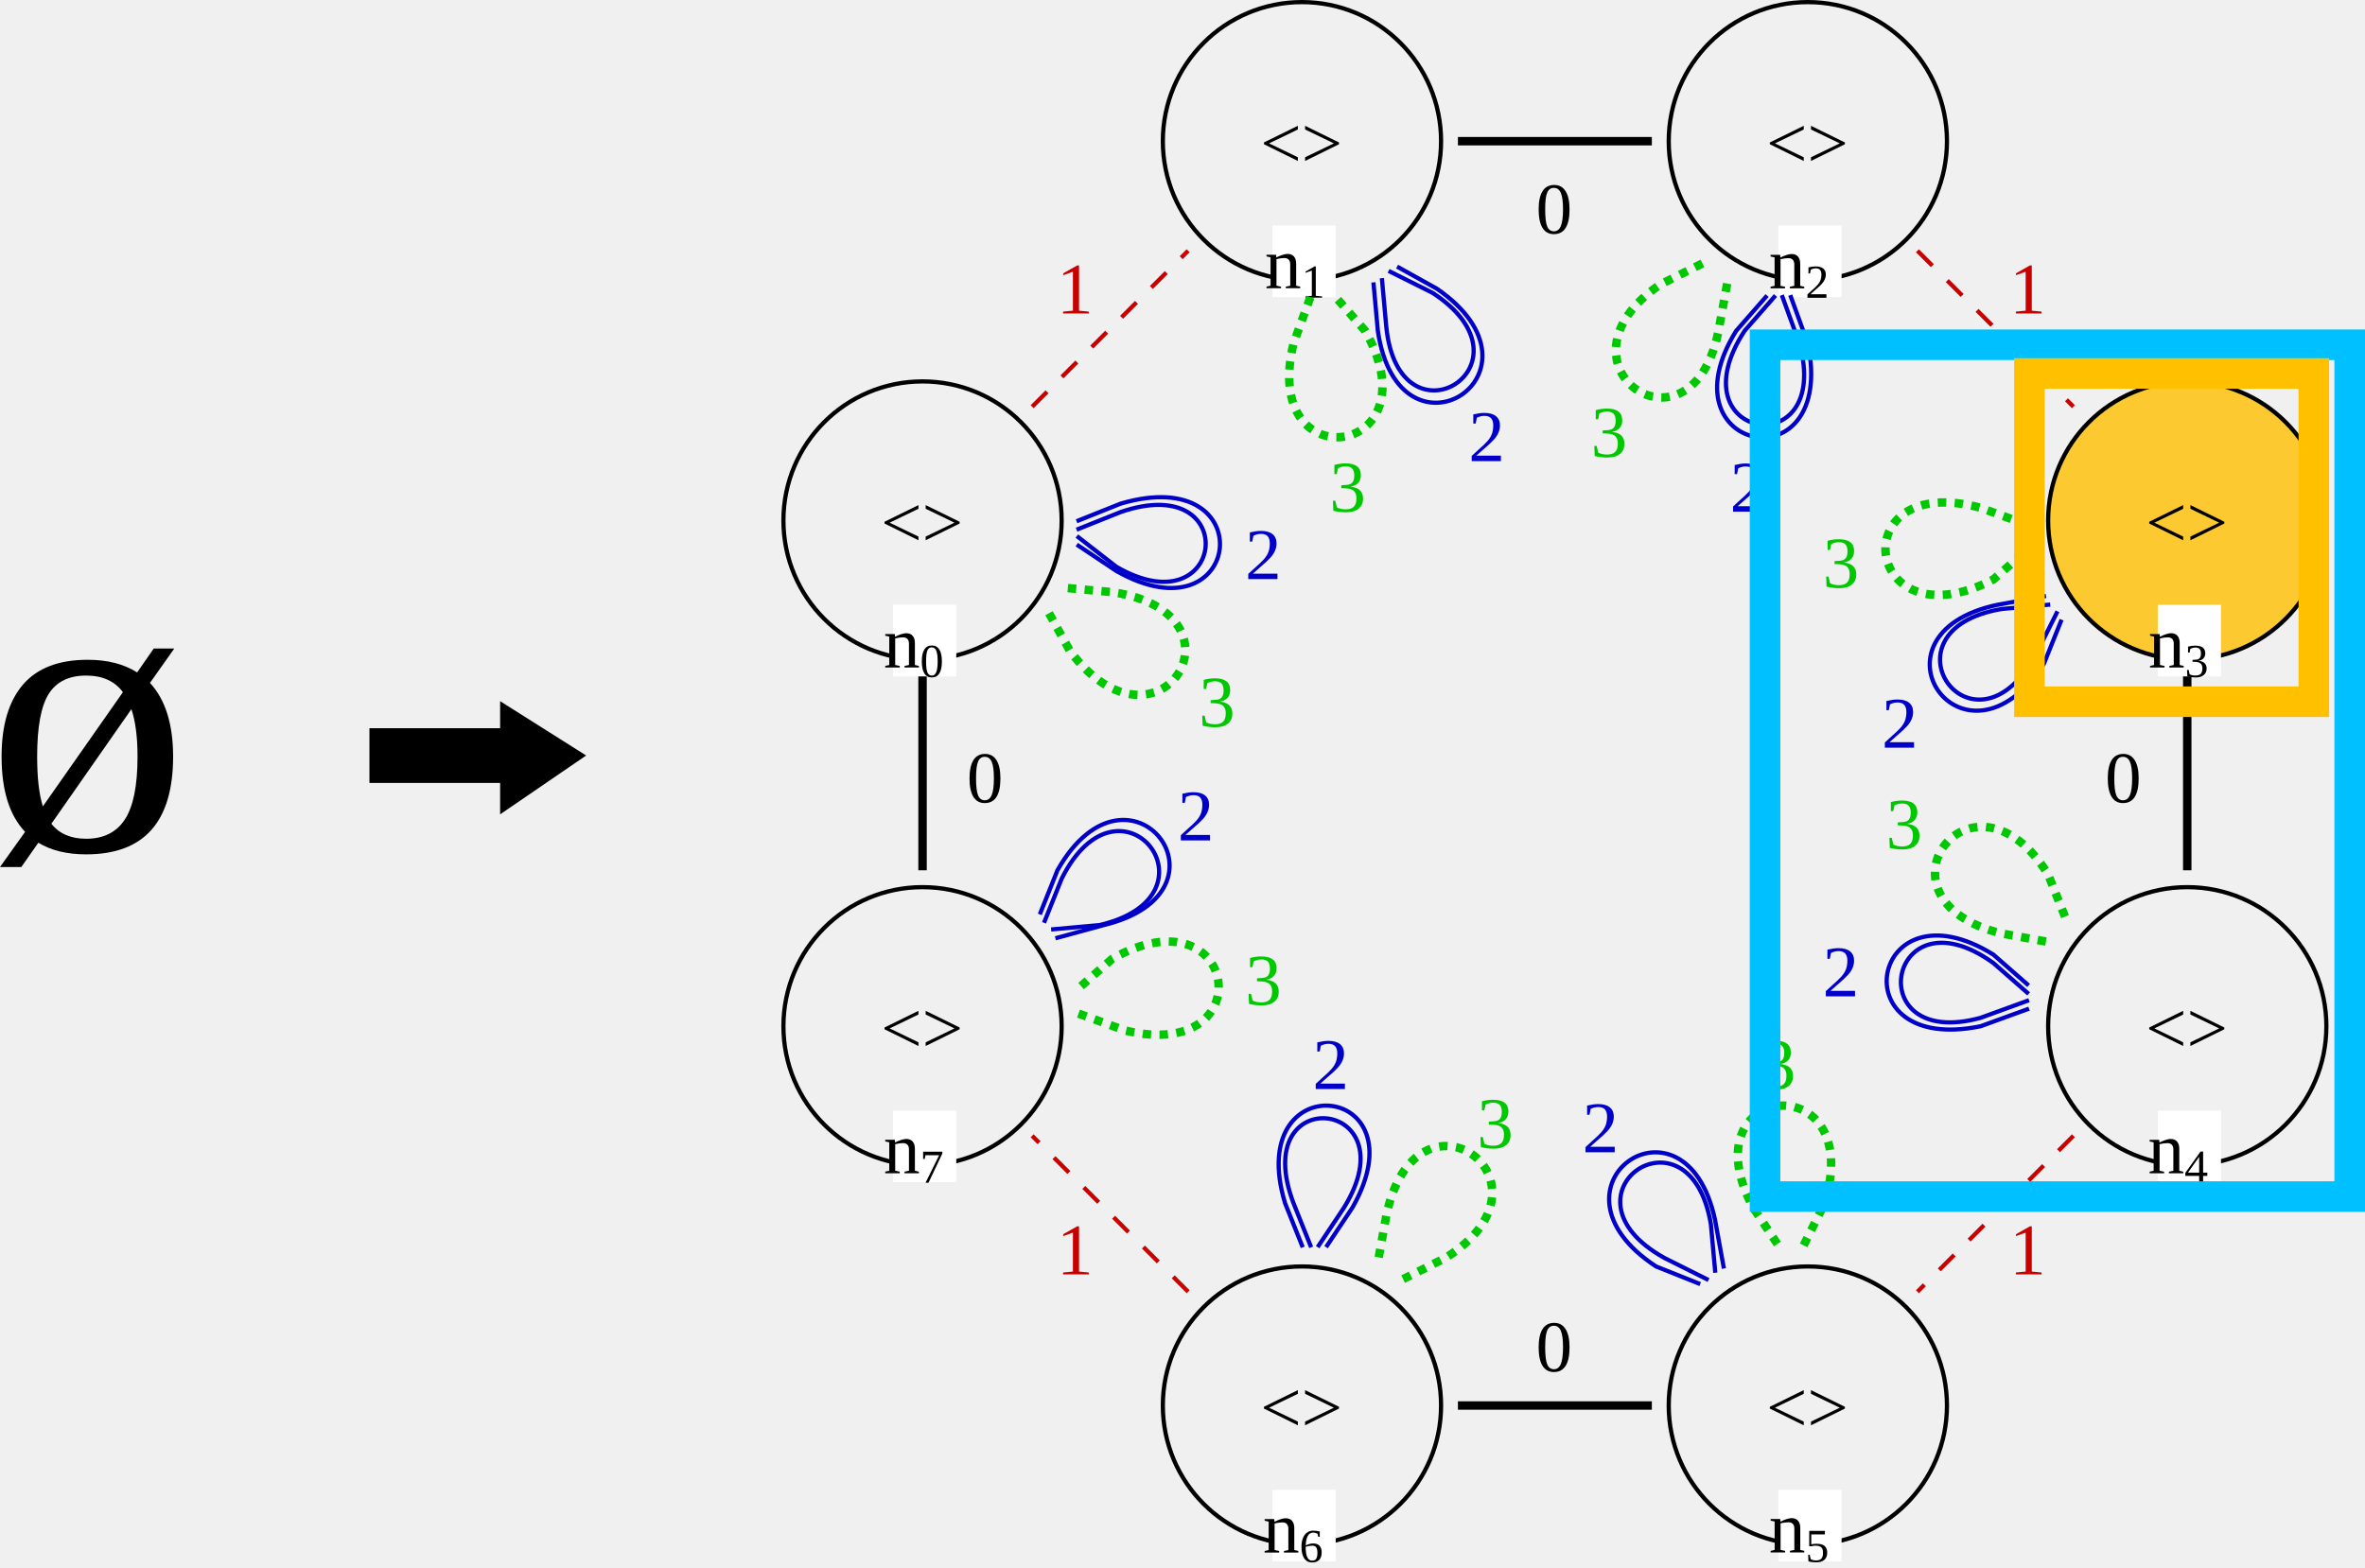
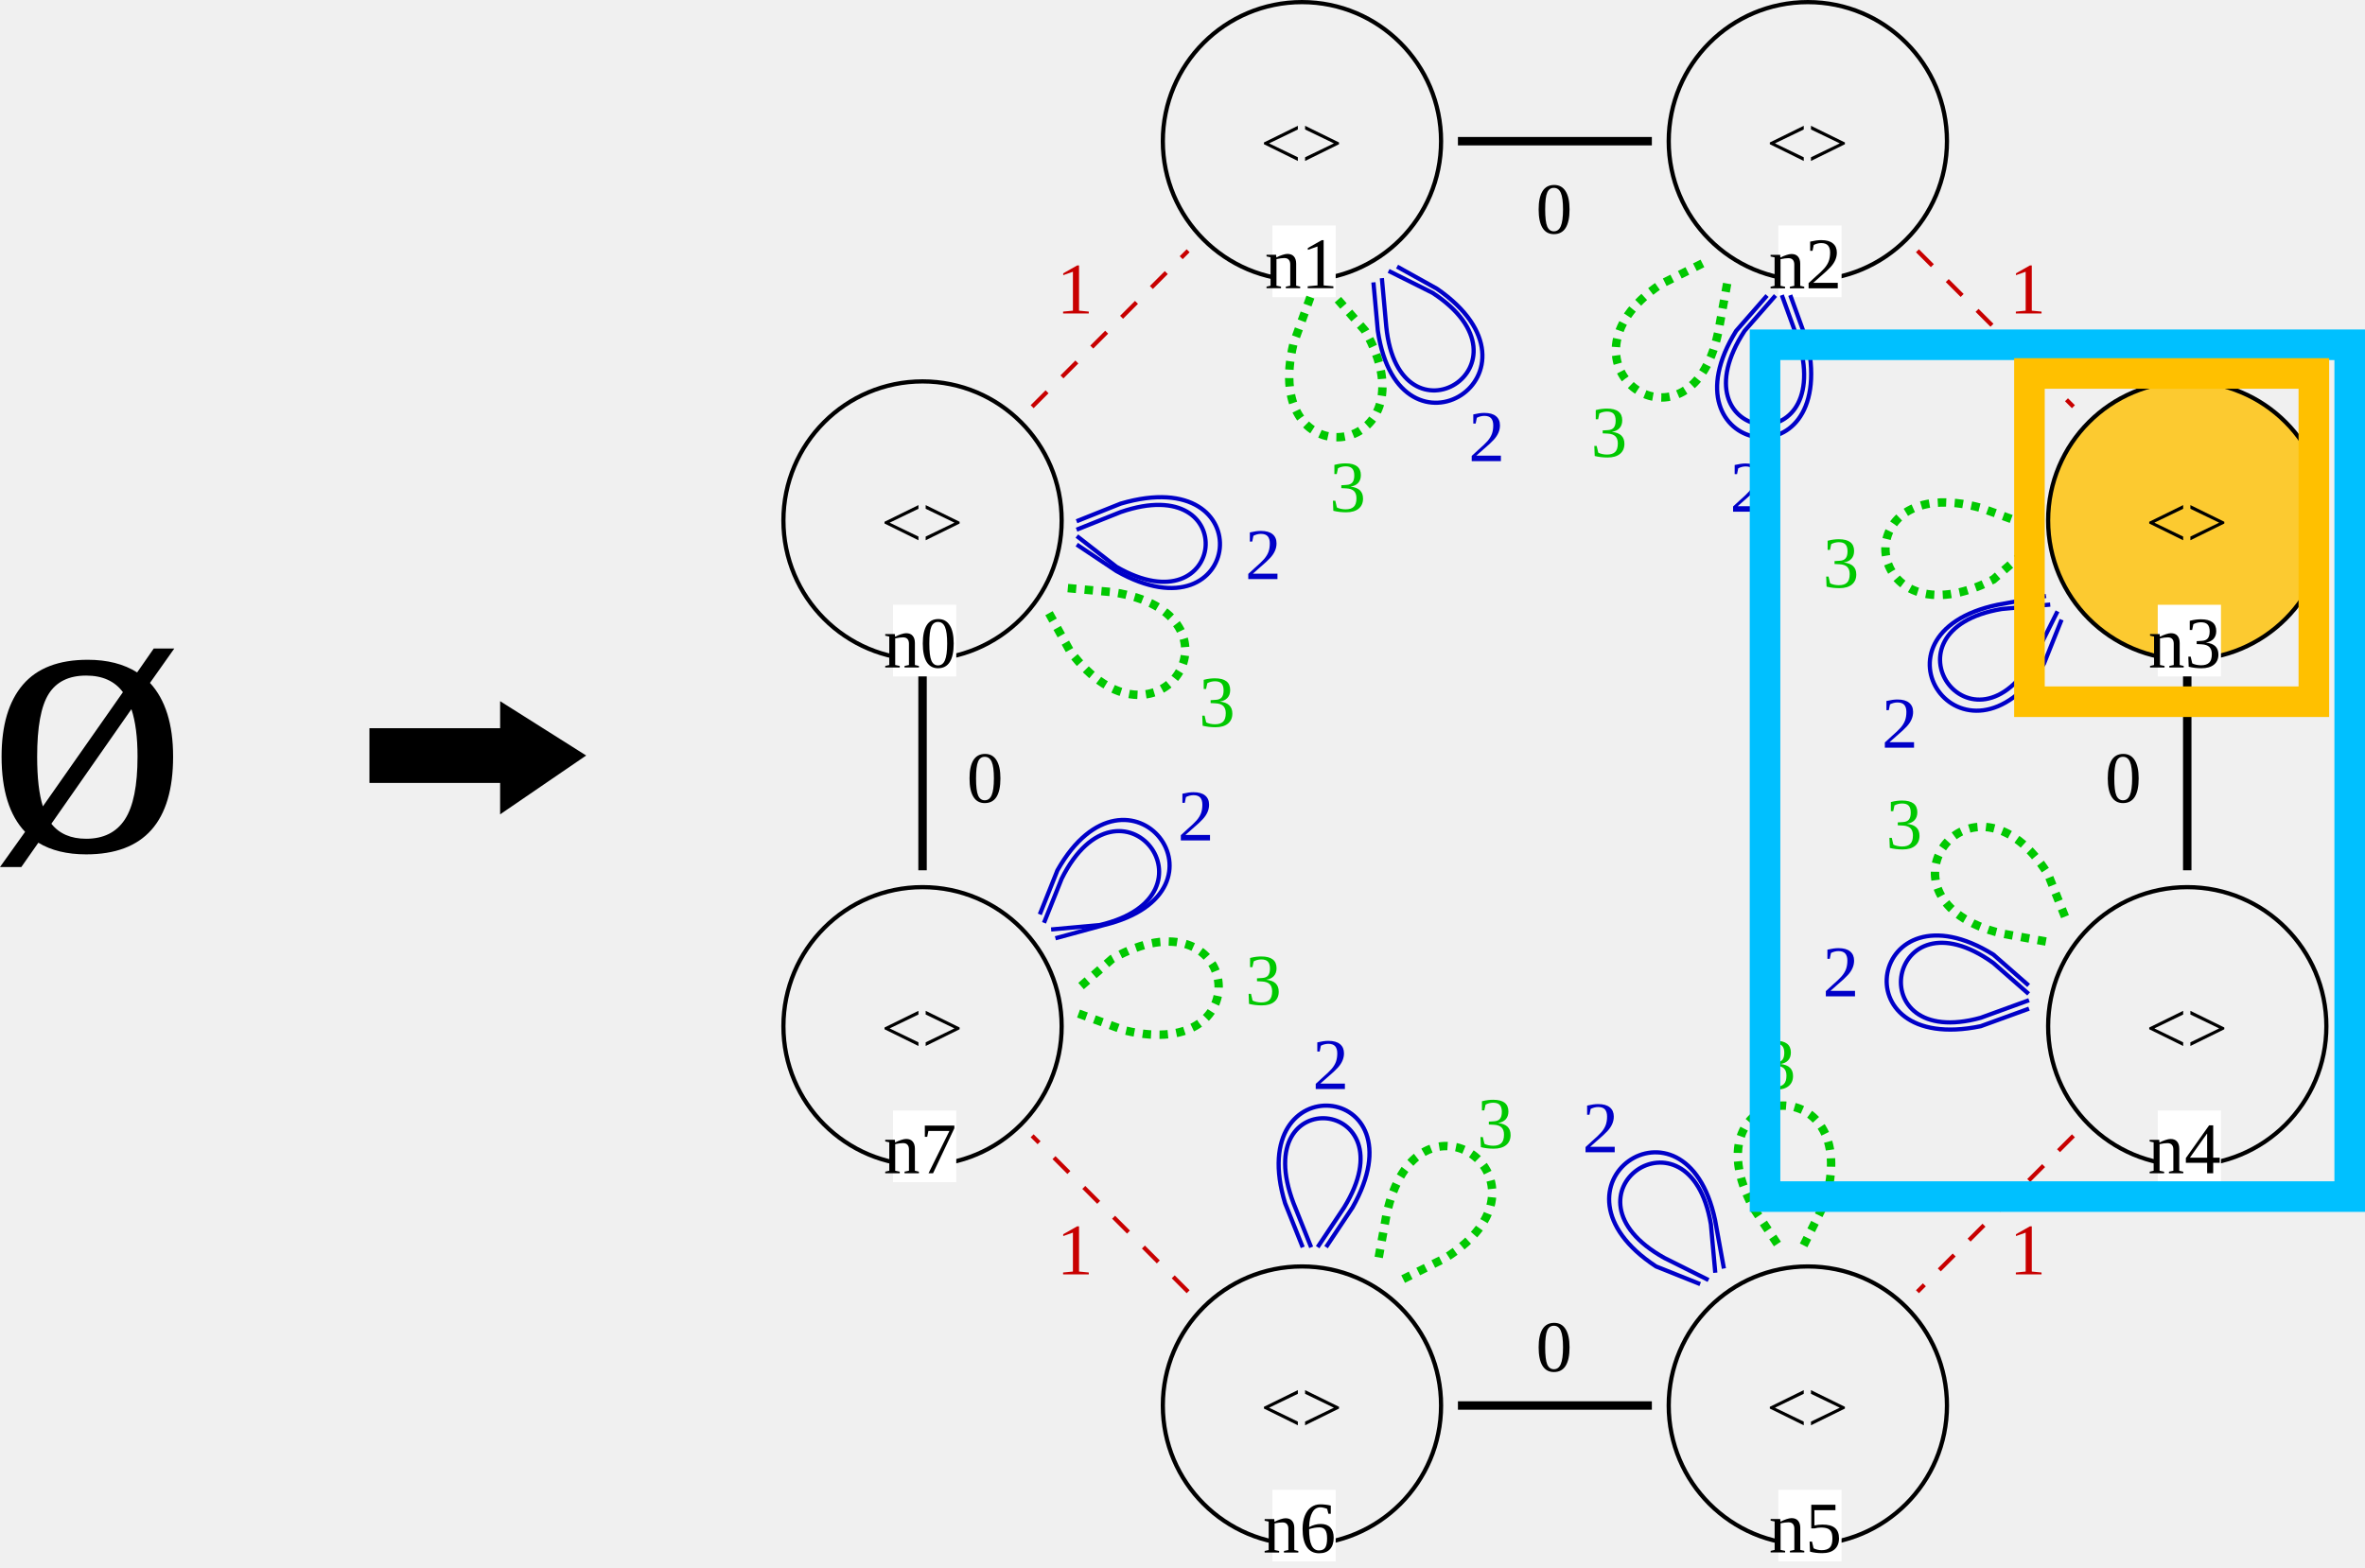
<svg xmlns="http://www.w3.org/2000/svg" version="1.1" font="Noto Sans Regular" font-size="12px" width="560.997" height="371.953" id="svg11702">
  <defs id="defs11706" />
  <polygon id="0" points="60,123 41,136 41,129 10,129 10,117 41,117 41,111 " stroke="#000000" stroke-width="1" stroke-linecap="square" fill="#000000" transform="translate(78.13375,56.27961)" />
  <circle id="RGn4_0" cx="518.834" cy="243.5" r="33" fill="none" stroke="#000000" stroke-width="1" stroke-linecap="square" />
  <text id="RGn4_1" x="508.958" y="249.755" fill="#000000" style="font-size:17.28px;stroke-width:1.44">&lt;&gt;</text>
  <rect id="RGn4_2" x="511.834" y="263.5" width="15" height="17" fill="#ffffff" />
-   <text id="RGn4_3" x="509.52" y="278.396" fill="#000000" style="font-size:17.28px;stroke-width:1.44">n<tspan style="font-size:65%;baseline-shift:sub" id="tspan46762">4</tspan>
-   </text>
+   <text id="RGn4_3" x="509.52" y="278.396" fill="#000000" style="font-size:17.28px;stroke-width:1.44">n4</text>
  <circle id="RGn1_4" cx="308.834" cy="33.5" r="33" fill="none" stroke="#000000" stroke-width="1" stroke-linecap="square" />
  <text id="RGn1_5" x="298.958" y="39.755" fill="#000000" style="font-size:17.28px;stroke-width:1.44">&lt;&gt;</text>
  <rect id="RGn1_6" x="301.834" y="53.5" width="15" height="17" fill="#ffffff" />
-   <text id="RGn1_7" x="300.041" y="68.385" fill="#000000" style="font-size:17.28px;stroke-width:1.44">n<tspan style="font-size:65%;baseline-shift:sub" id="tspan46756">1</tspan>
-   </text>
+   <text id="RGn1_7" x="300.041" y="68.385" fill="#000000" style="font-size:17.28px;stroke-width:1.44">n1</text>
  <circle id="RGn3_8" cx="518.834" cy="123.5" r="33" fill="none" stroke="#000000" stroke-width="1" stroke-linecap="square" style="fill:#ffc000;fill-opacity:0.8" />
  <text id="RGn3_9" x="508.958" y="129.755" fill="#000000" style="font-size:17.28px;stroke-width:1.44">&lt;&gt;</text>
  <rect id="RGn3_10" x="511.834" y="143.5" width="15" height="17" fill="#ffffff" />
-   <text id="RGn3_11" x="509.618" y="158.385" fill="#000000" style="font-size:17.28px;stroke-width:1.44">n<tspan style="font-size:65%;baseline-shift:sub" id="tspan46760">3</tspan>
-   </text>
+   <text id="RGn3_11" x="509.618" y="158.385" fill="#000000" style="font-size:17.28px;stroke-width:1.44">n3</text>
  <circle id="RGn7_12" cx="218.834" cy="243.5" r="33" fill="none" stroke="#000000" stroke-width="1" stroke-linecap="square" />
  <text id="RGn7_13" x="208.958" y="249.755" fill="#000000" style="font-size:17.28px;stroke-width:1.44">&lt;&gt;</text>
  <rect id="RGn7_14" x="211.834" y="263.5" width="15" height="17" fill="#ffffff" />
-   <text id="RGn7_15" x="209.597" y="278.385" fill="#000000" style="font-size:17.28px;stroke-width:1.44">n<tspan style="font-size:65%;baseline-shift:sub" id="tspan46768">7</tspan>
-   </text>
+   <text id="RGn7_15" x="209.597" y="278.385" fill="#000000" style="font-size:17.28px;stroke-width:1.44">n7</text>
  <circle id="RGn6_16" cx="308.834" cy="333.5" r="33" fill="none" stroke="#000000" stroke-width="1" stroke-linecap="square" style="fill:none;fill-opacity:0.8" />
  <text id="RGn6_17" x="298.958" y="339.755" fill="#000000" style="font-size:17.28px;stroke-width:1.44">&lt;&gt;</text>
  <rect id="RGn6_18" x="301.834" y="353.5" width="15" height="17" fill="#ffffff" />
-   <text id="RGn6_19" x="299.592" y="368.385" fill="#000000" style="font-size:17.28px;stroke-width:1.44">n<tspan style="font-size:65%;baseline-shift:sub" id="tspan46766">6</tspan>
-   </text>
+   <text id="RGn6_19" x="299.592" y="368.385" fill="#000000" style="font-size:17.28px;stroke-width:1.44">n6</text>
  <circle id="RGn2_20" cx="428.834" cy="33.5" r="33" fill="none" stroke="#000000" stroke-width="1" stroke-linecap="square" />
  <text id="RGn2_21" x="418.958" y="39.755" fill="#000000" style="font-size:17.28px;stroke-width:1.44">&lt;&gt;</text>
  <rect id="RGn2_22" x="421.834" y="53.5" width="15" height="17" fill="#ffffff" />
-   <text id="RGn2_23" x="419.605" y="68.411" fill="#000000" style="font-size:17.28px;stroke-width:1.44">n<tspan style="font-size:65%;baseline-shift:sub" id="tspan46758">2</tspan>
-   </text>
+   <text id="RGn2_23" x="419.605" y="68.411" fill="#000000" style="font-size:17.28px;stroke-width:1.44">n2</text>
  <circle id="RGn0_24" cx="218.834" cy="123.5" r="33" fill="none" stroke="#000000" stroke-width="1" stroke-linecap="square" />
  <text id="RGn0_25" x="208.958" y="129.755" fill="#000000" style="font-size:17.28px;stroke-width:1.44">&lt;&gt;</text>
  <rect id="RGn0_26" x="211.834" y="143.5" width="15" height="17" fill="#ffffff" />
-   <text id="RGn0_27" x="209.597" y="158.388" fill="#000000" style="font-size:17.28px;stroke-width:1.44">n<tspan style="font-size:65%;baseline-shift:sub" id="tspan46754">0</tspan>
-   </text>
+   <text id="RGn0_27" x="209.597" y="158.388" fill="#000000" style="font-size:17.28px;stroke-width:1.44">n0</text>
  <circle id="RGn5_28" cx="428.834" cy="333.5" r="33" fill="none" stroke="#000000" stroke-width="1" stroke-linecap="square" />
  <text id="RGn5_29" x="418.958" y="339.755" fill="#000000" style="font-size:17.28px;stroke-width:1.44">&lt;&gt;</text>
  <rect id="RGn5_30" x="421.834" y="353.5" width="15" height="17" fill="#ffffff" />
-   <text id="RGn5_31" x="419.618" y="368.359" fill="#000000" style="font-size:17.28px;stroke-width:1.44">n<tspan style="font-size:65%;baseline-shift:sub" id="tspan46764">5</tspan>
-   </text>
+   <text id="RGn5_31" x="419.618" y="368.359" fill="#000000" style="font-size:17.28px;stroke-width:1.44">n5</text>
  <line id="RGn6_1_n7_32" x1="281.834" y1="306.5" x2="244.834" y2="269.5" stroke="#c80000" stroke-width="1" stroke-linecap="butt" stroke-dasharray="5" />
  <text id="RGn6_1_n7_33" x="250.661" y="302.385" fill="#c80000" style="font-size:17.28px;stroke-width:1.44">1</text>
  <path id="RGn3_2_n3_34" d="m 484.834,141.5 -11,2 c -33,7 -8,43 11,14 l 4,-10" fill="none" stroke="#0000c8" stroke-width="1" stroke-linecap="square" />
  <path id="RGn3_2_n3_35" d="m 485.834,143.5 -11,1 c -30,5 -7,38 8,11 l 5,-10" fill="none" stroke="#0000c8" stroke-width="1" stroke-linecap="square" />
  <text id="RGn3_2_n3_36" x="446.334" y="177.411" fill="#0000c8" style="font-size:17.28px;stroke-width:1.44">2</text>
  <path id="RGn2_2_n2_37" d="m 418.834,70.5 -7,8 c -18,29 24,37 17,3 l -4,-11" fill="none" stroke="#0000c8" stroke-width="1" stroke-linecap="square" />
  <path id="RGn2_2_n2_38" d="m 420.834,70.5 -7,8 c -17,26 21,32 13,3 l -4,-11" fill="none" stroke="#0000c8" stroke-width="1" stroke-linecap="square" />
  <text id="RGn2_2_n2_39" x="410.334" y="121.411" fill="#0000c8" style="font-size:17.28px;stroke-width:1.44">2</text>
  <path id="RGn1_3_n1_40" d="m 310.834,70.5 -4,11 c -8,33 34,27 17,-3 l -7,-8" fill="none" stroke="#00c800" stroke-width="2" stroke-linecap="butt" stroke-dasharray="2" />
  <text id="RGn1_3_n1_41" x="315.355" y="121.385" fill="#00c800" style="font-size:17.28px;stroke-width:1.44">3</text>
  <line id="RGn5_0_n6_42" x1="390.834" y1="333.5" x2="346.834" y2="333.5" stroke="#000000" stroke-width="2" stroke-linecap="square" />
  <text id="RGn5_0_n6_43" x="364.324" y="325.388" fill="#000000" style="font-size:17.28px;stroke-width:1.44">0</text>
  <path id="RGn7_2_n7_44" d="m 250.834,222.5 11,-3 c 33,-8 6,-43 -11,-13 l -4,10" fill="none" stroke="#0000c8" stroke-width="1" stroke-linecap="square" />
  <path id="RGn7_2_n7_45" d="m 249.834,220.5 11,-1 c 30,-7 5,-39 -9,-11 l -4,10" fill="none" stroke="#0000c8" stroke-width="1" stroke-linecap="square" />
  <text id="RGn7_2_n7_46" x="279.334" y="199.411" fill="#0000c8" style="font-size:17.28px;stroke-width:1.44">2</text>
  <path id="RGn0_2_n0_47" d="m 255.834,129.5 9,6 c 30,17 35,-26 1,-16 l -10,4" fill="none" stroke="#0000c8" stroke-width="1" stroke-linecap="square" />
  <path id="RGn0_2_n0_48" d="m 255.834,127.5 9,7 c 26,15 30,-23 1,-13 l -10,4" fill="none" stroke="#0000c8" stroke-width="1" stroke-linecap="square" />
  <text id="RGn0_2_n0_49" x="295.334" y="137.411" fill="#0000c8" style="font-size:17.28px;stroke-width:1.44">2</text>
  <path id="RGn1_2_n1_50" d="m 325.834,67.5 1,11 c 5,34 43,10 14,-10 l -9,-5" fill="none" stroke="#0000c8" stroke-width="1" stroke-linecap="square" />
  <path id="RGn1_2_n1_51" d="m 327.834,66.5 1,11 c 3,30 37,9 11,-8 l -10,-5" fill="none" stroke="#0000c8" stroke-width="1" stroke-linecap="square" />
  <text id="RGn1_2_n1_52" x="348.334" y="109.411" fill="#0000c8" style="font-size:17.28px;stroke-width:1.44">2</text>
  <path id="RGn4_3_n4_53" d="m 489.834,217.5 -4,-10 c -18,-29 -44,6 -11,14 l 11,2" fill="none" stroke="#00c800" stroke-width="2" stroke-linecap="butt" stroke-dasharray="2" />
  <text id="RGn4_3_n4_54" x="447.355" y="201.385" fill="#00c800" style="font-size:17.28px;stroke-width:1.44">3</text>
  <line id="RGn2_1_n3_55" x1="454.834" y1="59.5" x2="491.834" y2="96.5" stroke="#c80000" stroke-width="1" stroke-linecap="butt" stroke-dasharray="5" />
  <text id="RGn2_1_n3_56" x="476.661" y="74.385" fill="#c80000" style="font-size:17.28px;stroke-width:1.44">1</text>
  <line id="RGn0_1_n1_57" x1="244.834" y1="96.5" x2="281.834" y2="59.5" stroke="#c80000" stroke-width="1" stroke-linecap="butt" stroke-dasharray="5" />
  <text id="RGn0_1_n1_58" x="250.661" y="74.385" fill="#c80000" style="font-size:17.28px;stroke-width:1.44">1</text>
  <path id="RGn4_2_n4_59" d="m 480.834,233.5 -8,-7 c -29,-18 -37,24 -3,17 l 11,-4" fill="none" stroke="#0000c8" stroke-width="1" stroke-linecap="square" />
  <path id="RGn4_2_n4_60" d="m 480.834,235.5 -8,-7 c -25,-18 -32,21 -3,13 l 11,-4" fill="none" stroke="#0000c8" stroke-width="1" stroke-linecap="square" />
  <text id="RGn4_2_n4_61" x="432.334" y="236.411" fill="#0000c8" style="font-size:17.28px;stroke-width:1.44">2</text>
  <line id="RGn1_0_n2_62" x1="346.834" y1="33.5" x2="390.834" y2="33.5" stroke="#000000" stroke-width="2" stroke-linecap="square" />
  <text id="RGn1_0_n2_63" x="364.324" y="55.388" fill="#000000" style="font-size:17.28px;stroke-width:1.44">0</text>
  <path id="RGn6_3_n6_64" d="m 332.834,303.5 10,-5 c 29,-18 -7,-44 -14,-10 l -2,11" fill="none" stroke="#00c800" stroke-width="2" stroke-linecap="butt" stroke-dasharray="2" />
  <text id="RGn6_3_n6_65" x="350.355" y="272.385" fill="#00c800" style="font-size:17.28px;stroke-width:1.44">3</text>
  <line id="RGn4_1_n5_66" x1="491.834" y1="269.5" x2="454.834" y2="306.5" stroke="#c80000" stroke-width="1" stroke-linecap="butt" stroke-dasharray="5" />
  <text id="RGn4_1_n5_67" x="476.661" y="302.385" fill="#c80000" style="font-size:17.28px;stroke-width:1.44">1</text>
  <path id="RGn5_2_n5_68" d="m 408.834,300.5 -2,-11 c -7,-33 -43,-8 -14,11 l 10,4" fill="none" stroke="#0000c8" stroke-width="1" stroke-linecap="square" />
  <path id="RGn5_2_n5_69" d="m 406.834,301.5 -1,-11 c -5,-30 -38,-7 -11,8 l 10,5" fill="none" stroke="#0000c8" stroke-width="1" stroke-linecap="square" />
  <text id="RGn5_2_n5_70" x="375.334" y="273.411" fill="#0000c8" style="font-size:17.28px;stroke-width:1.44">2</text>
  <path id="RGn5_3_n5_71" d="m 427.834,295.5 5,-10 c 10,-33 -33,-29 -17,1 l 6,9" fill="none" stroke="#00c800" stroke-width="2" stroke-linecap="butt" stroke-dasharray="2" />
  <text id="RGn5_3_n5_72" x="417.355" y="258.385" fill="#00c800" style="font-size:17.28px;stroke-width:1.44">3</text>
  <path id="RGn6_2_n6_73" d="m 314.834,295.5 6,-9 c 17,-30 -26,-34 -16,-1 l 4,10" fill="none" stroke="#0000c8" stroke-width="1" stroke-linecap="square" />
  <path id="RGn6_2_n6_74" d="m 312.834,295.5 6,-9 c 16,-26 -23,-30 -12,-1 l 4,10" fill="none" stroke="#0000c8" stroke-width="1" stroke-linecap="square" />
  <text id="RGn6_2_n6_75" x="311.334" y="258.411" fill="#0000c8" style="font-size:17.28px;stroke-width:1.44">2</text>
  <path id="RGn2_3_n2_76" d="m 403.834,62.5 -10,5 c -28,19 8,44 14,10 l 2,-11" fill="none" stroke="#00c800" stroke-width="2" stroke-linecap="butt" stroke-dasharray="2" />
  <text id="RGn2_3_n2_77" x="377.355" y="108.385" fill="#00c800" style="font-size:17.28px;stroke-width:1.44">3</text>
  <path id="RGn0_3_n0_78" d="m 248.834,145.5 5,9 c 21,28 44,-9 10,-14 l -11,-1" fill="none" stroke="#00c800" stroke-width="2" stroke-linecap="butt" stroke-dasharray="2" />
  <text id="RGn0_3_n0_79" x="284.355" y="172.385" fill="#00c800" style="font-size:17.28px;stroke-width:1.44">3</text>
  <line id="RGn7_0_n0_80" x1="218.834" y1="205.5" x2="218.834" y2="161.5" stroke="#000000" stroke-width="2" stroke-linecap="square" />
  <text id="RGn7_0_n0_81" x="229.324" y="190.388" fill="#000000" style="font-size:17.28px;stroke-width:1.44">0</text>
  <path id="RGn7_3_n7_82" d="m 255.834,240.5 11,4 c 33,8 27,-34 -3,-17 l -8,7" fill="none" stroke="#00c800" stroke-width="2" stroke-linecap="butt" stroke-dasharray="2" />
  <text id="RGn7_3_n7_83" x="295.355" y="238.385" fill="#00c800" style="font-size:17.28px;stroke-width:1.44">3</text>
  <line id="RGn3_0_n4_84" x1="518.834" y1="161.5" x2="518.834" y2="205.5" stroke="#000000" stroke-width="2" stroke-linecap="square" />
  <text id="RGn3_0_n4_85" x="499.324" y="190.388" fill="#000000" style="font-size:17.28px;stroke-width:1.44">0</text>
  <path id="RGn3_3_n3_86" d="m 480.834,124.5 -11,-4 c -33,-9 -28,33 3,17 l 8,-7" fill="none" stroke="#00c800" stroke-width="2" stroke-linecap="butt" stroke-dasharray="2" />
  <text id="RGn3_3_n3_87" x="432.355" y="139.385" fill="#00c800" style="font-size:17.28px;stroke-width:1.44">3</text>
  <text xml:space="preserve" style="font-style:normal;font-variant:normal;font-weight:normal;font-stretch:normal;font-size:96px;font-family:'Liberation Serif';-inkscape-font-specification:'Liberation Serif, Normal';font-variant-ligatures:normal;font-variant-caps:normal;font-variant-numeric:normal;font-variant-east-asian:normal;fill:#000000;fill-opacity:0.998;stroke:none;stroke-width:3.78;stroke-linecap:round;stroke-linejoin:round;stroke-opacity:0.755;stop-color:#000000" x="-3.281" y="201.784" id="text585">
    <tspan id="tspan691" x="-3.281" y="201.784">ø</tspan>
  </text>
  <rect style="fill:none;stroke:#00c0ff;stroke-width:7.255;stroke-linecap:square;stroke-linejoin:miter;stroke-dasharray:none;stroke-opacity:1" id="rect1" width="138.689" height="202.117" x="418.68" y="81.806" />
  <rect style="fill:none;stroke:#ffc000;stroke-width:7.255;stroke-linecap:square;stroke-linejoin:miter;stroke-dasharray:none;stroke-opacity:1" id="rect1-8" width="67.462" height="77.886" x="481.402" y="88.615" />
</svg>
